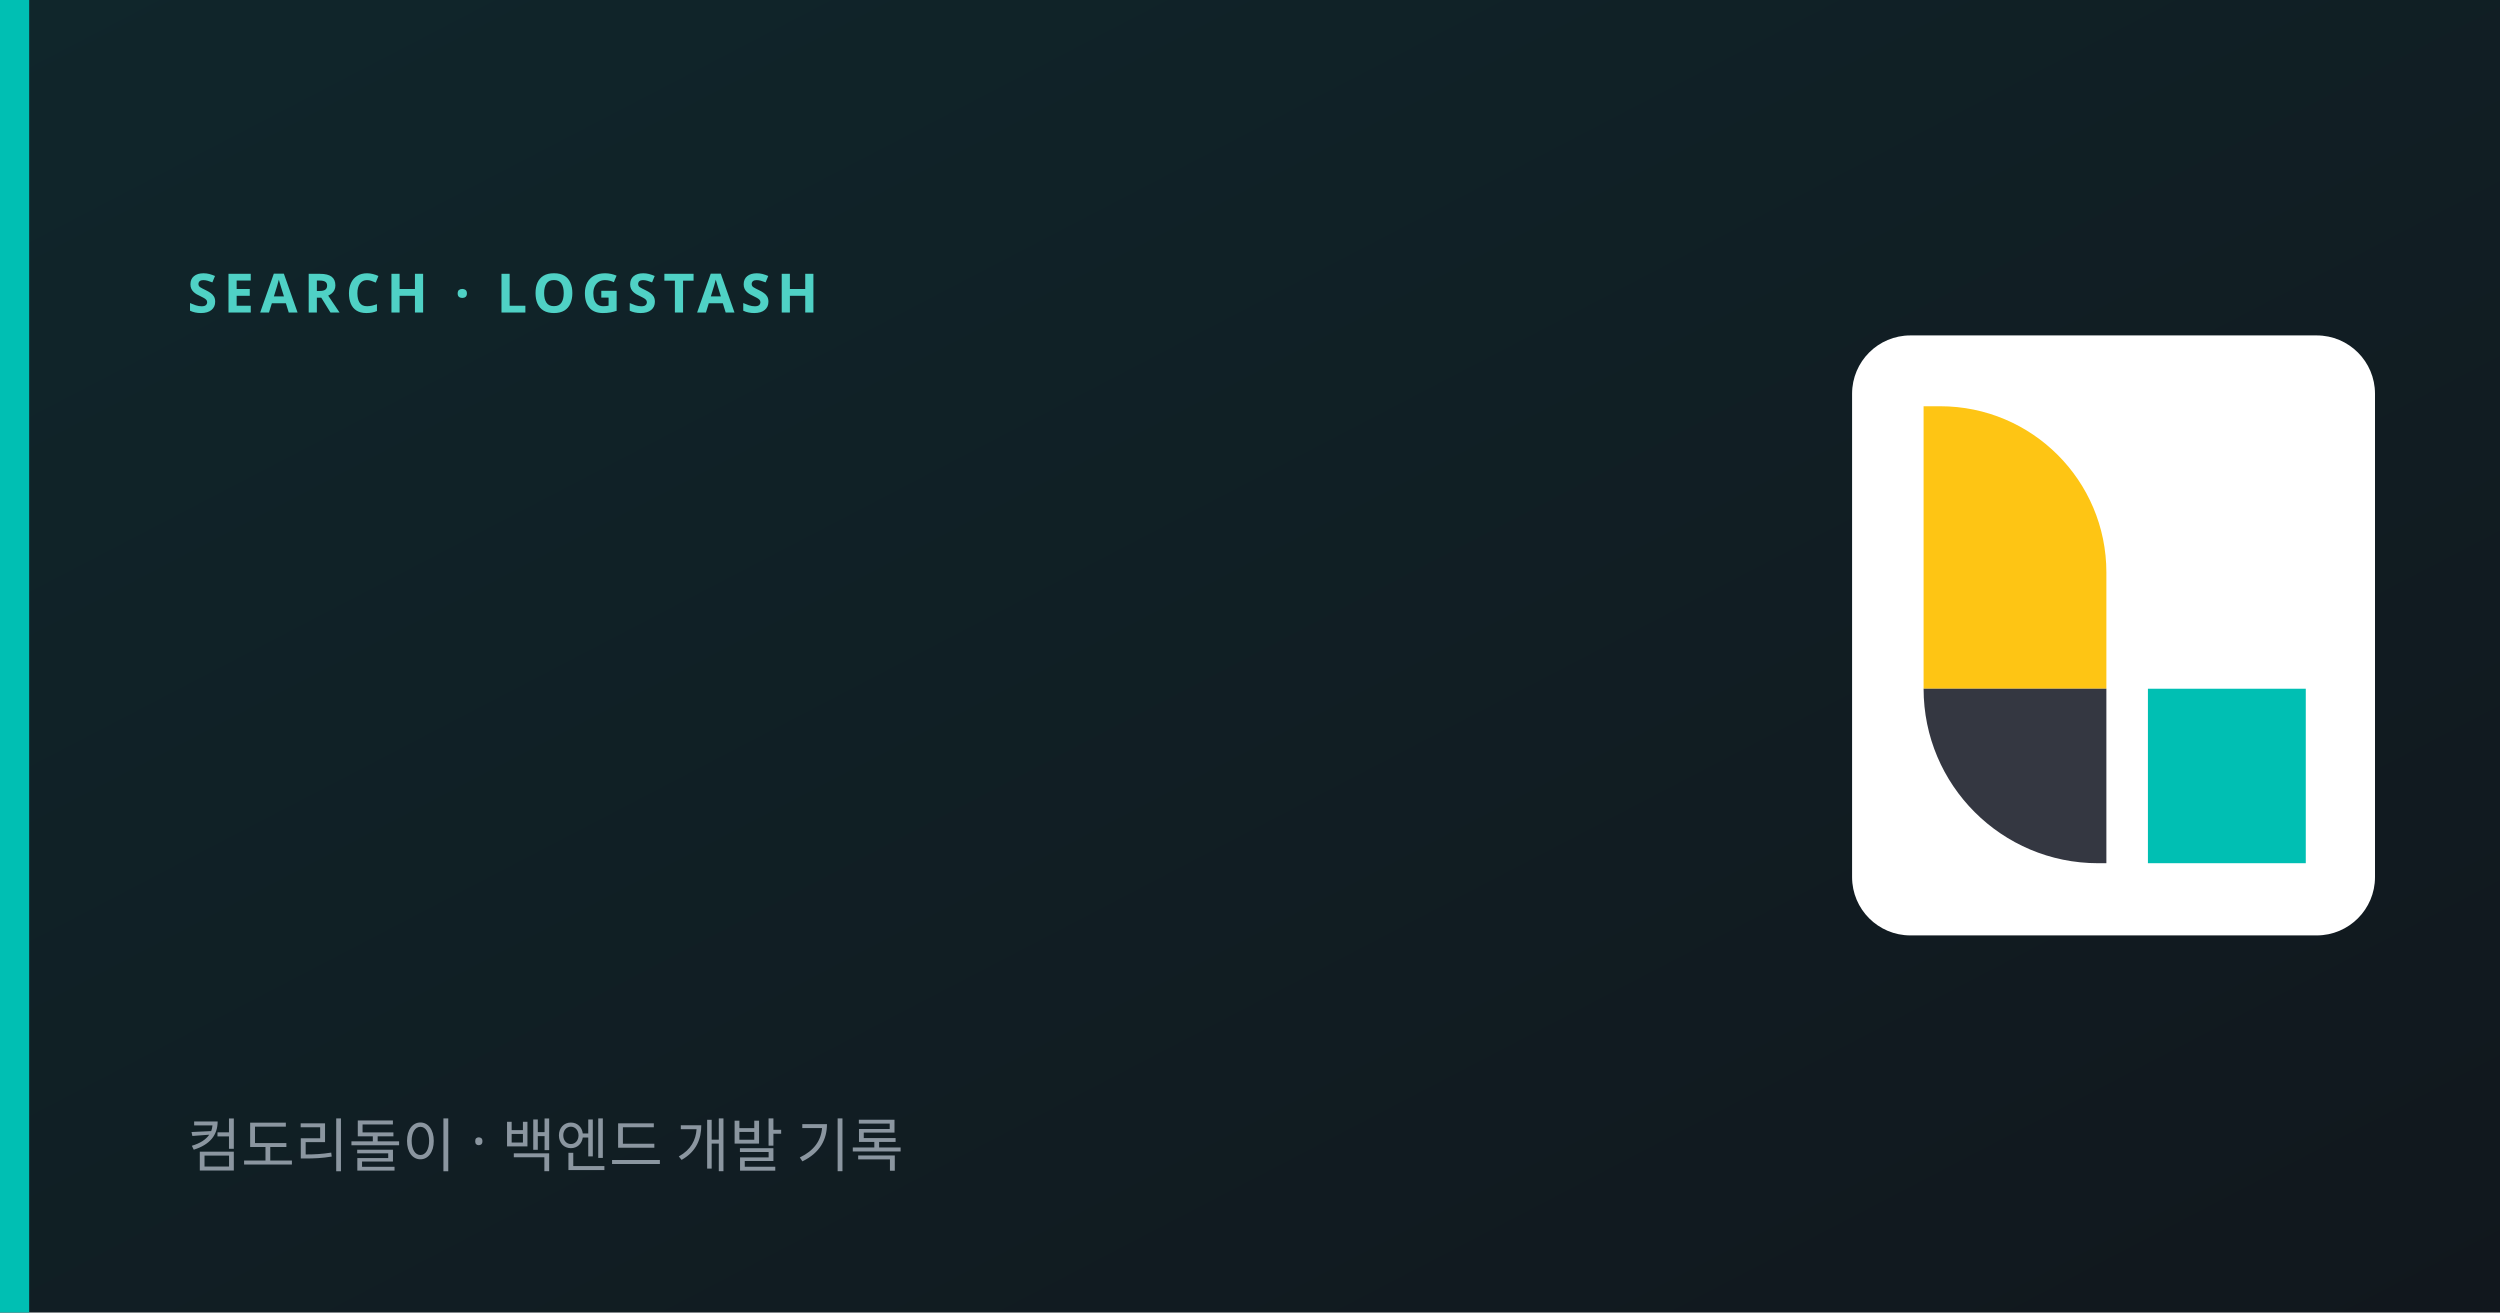
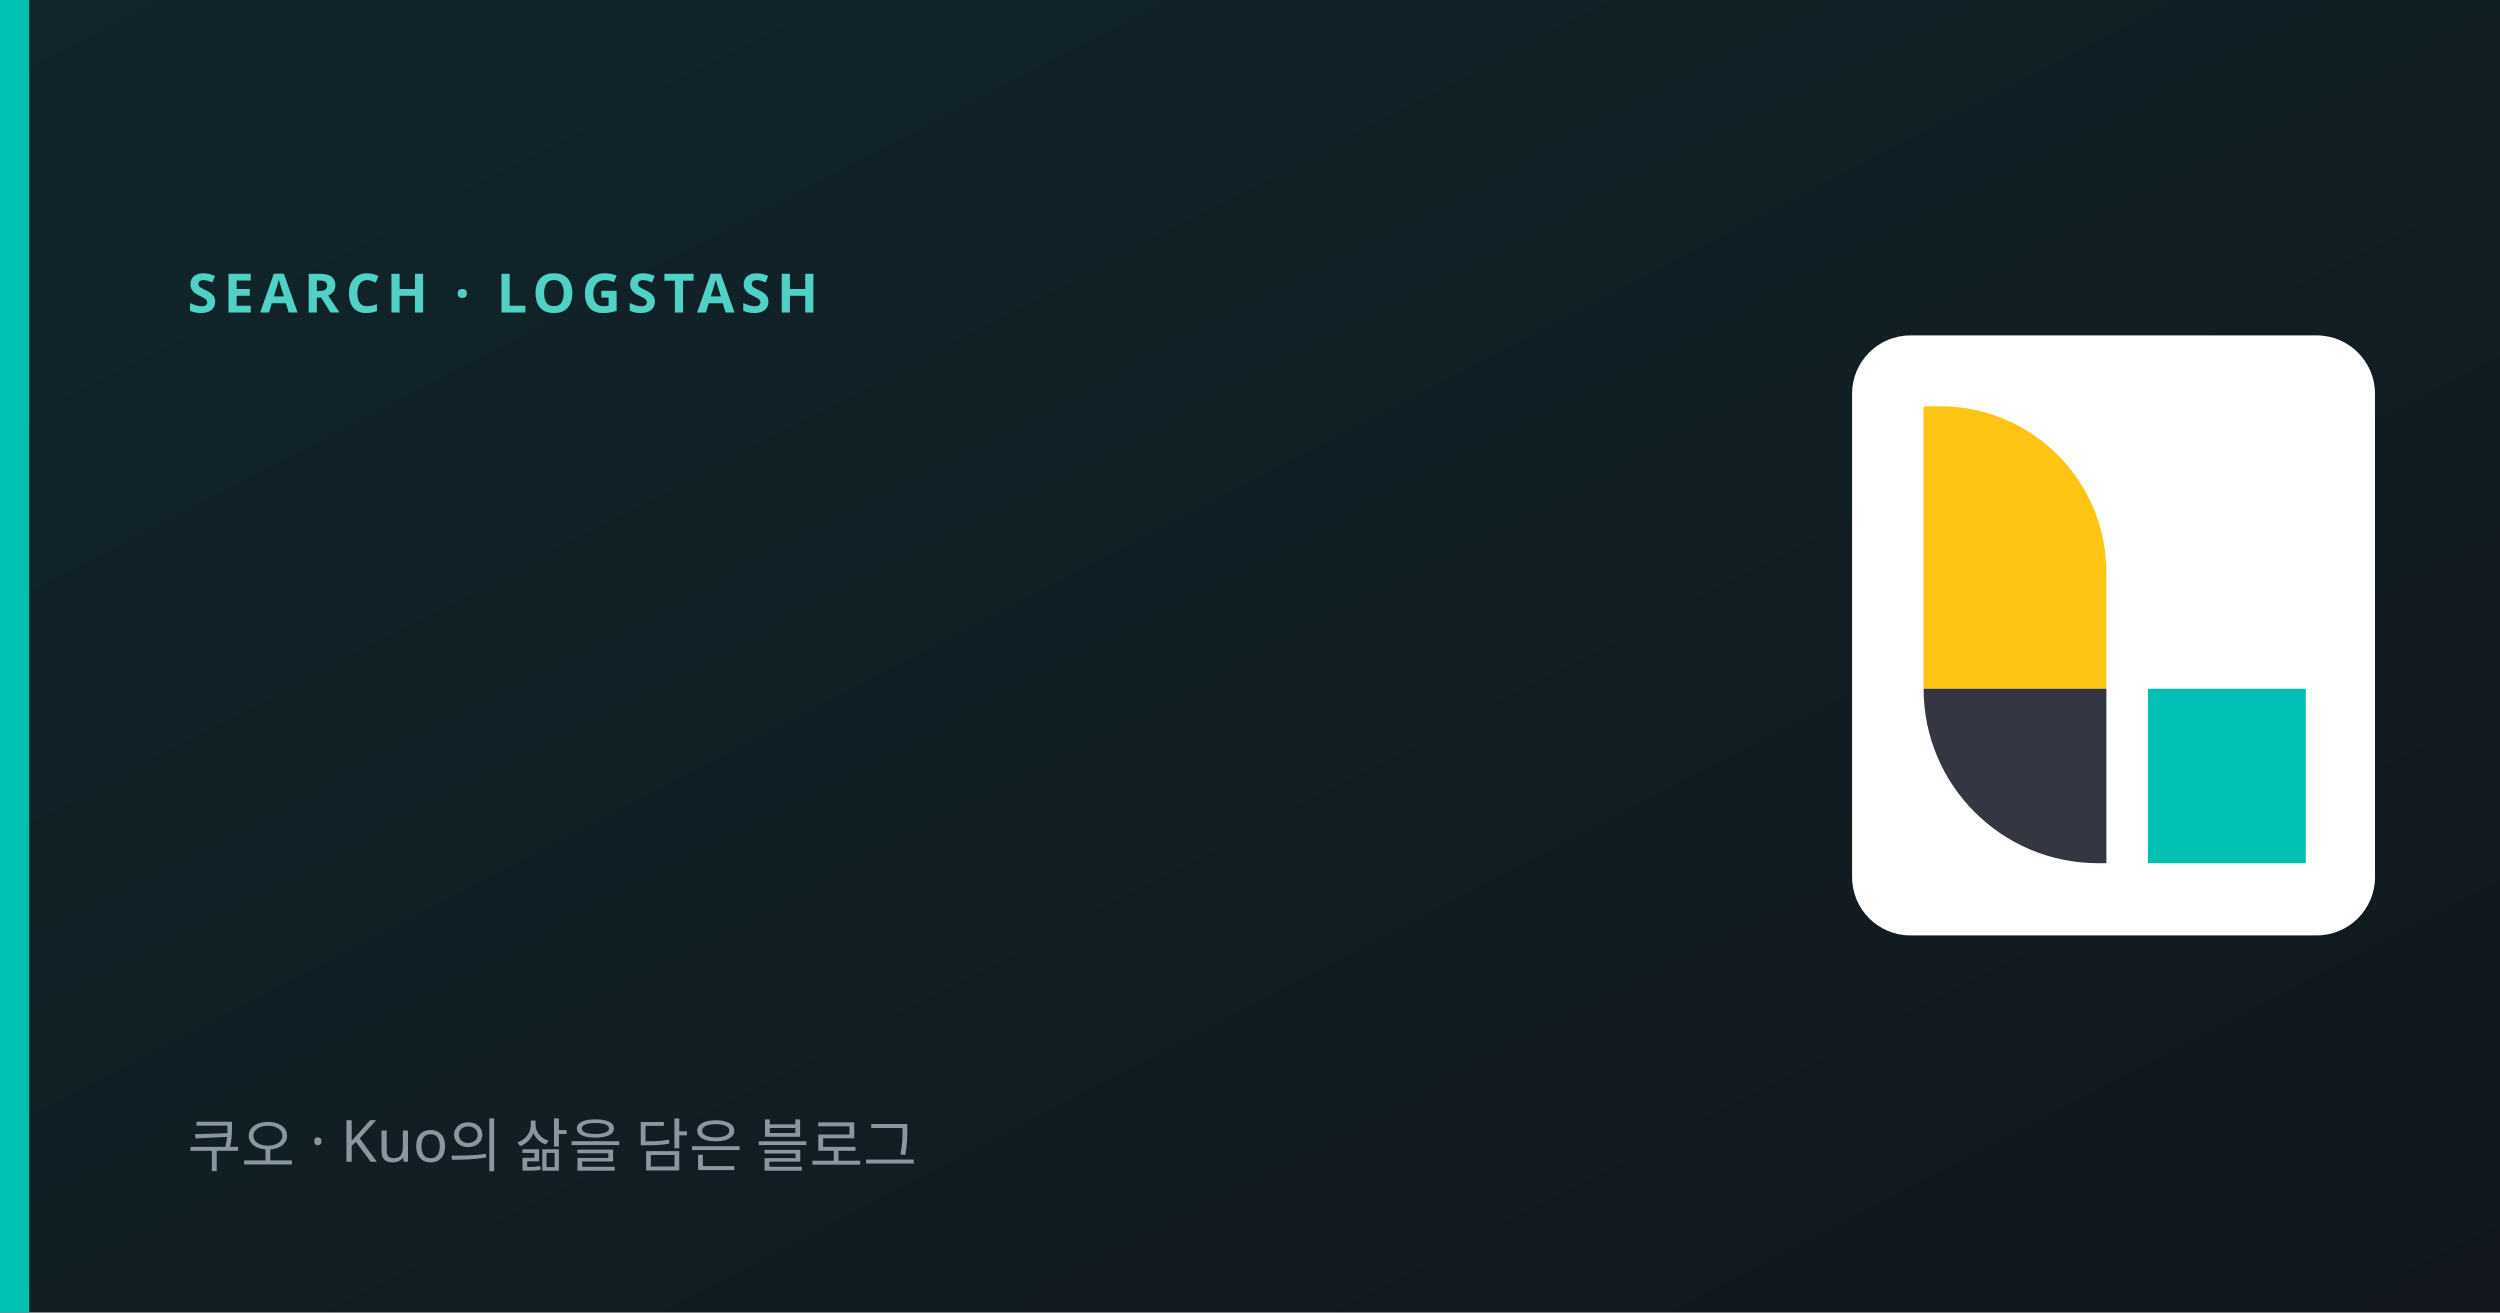
<svg xmlns="http://www.w3.org/2000/svg" width="1200" height="630" viewBox="0 0 1200 630">
  <defs>
    <linearGradient id="bg" x1="0" y1="0" x2="1" y2="1">
      <stop offset="0%" stop-color="#10262b" />
      <stop offset="100%" stop-color="#11171d" />
    </linearGradient>
  </defs>
  <rect width="1200" height="630" fill="url(#bg)" />
  <rect x="0" y="0" width="14" height="630" fill="#00BFB3" />
  <rect x="889" y="161" width="251" height="288" rx="28" fill="#ffffff" />
  <svg x="923.3" y="195.0" width="183.5" height="220.0" viewBox="0 0 256 307" preserveAspectRatio="xMidYMid">
    <g>
      <path d="M122.435,189.217 L0,189.217 L0,0 L11.13,0 C72.604,0 122.435,49.831 122.435,111.304 L122.435,189.217 Z" fill="#FEC514" />
      <path d="M116.869,306.086 L122.435,306.086 L122.435,189.217 L0,189.217 C0,253.762 52.324,306.086 116.869,306.086" fill="#343741" />
      <polygon fill="#00BFB3" points="150.261 306.086 256 306.086 256 189.217 150.261 189.217" />
    </g>
  </svg>
  <text x="90" y="150" font-family="'Pretendard','Noto Sans KR','Apple SD Gothic Neo','Malgun Gothic',sans-serif" font-size="26" font-weight="700" letter-spacing="3" fill="#4fd1c5">SEARCH · LOGSTASH</text>
  <g font-family="'Pretendard','Noto Sans KR','Apple SD Gothic Neo','Malgun Gothic',sans-serif" font-size="60" font-weight="800" fill="#f2f3f4">
    <tspan x="90" y="320">Docker로 ELK 8 구성</tspan>
  </g>
-   <text x="90" y="560" font-family="'Pretendard','Noto Sans KR','Apple SD Gothic Neo','Malgun Gothic',sans-serif" font-size="28" font-weight="500" fill="#8b96a0">컴도리돌이 · 백엔드 개발 기록</text>
+   <text x="90" y="560" font-family="'Pretendard','Noto Sans KR','Apple SD Gothic Neo','Malgun Gothic',sans-serif" font-size="28" font-weight="500" fill="#8b96a0">쿠오 · Kuo의 삶을 담은 블로그</text>
</svg>
